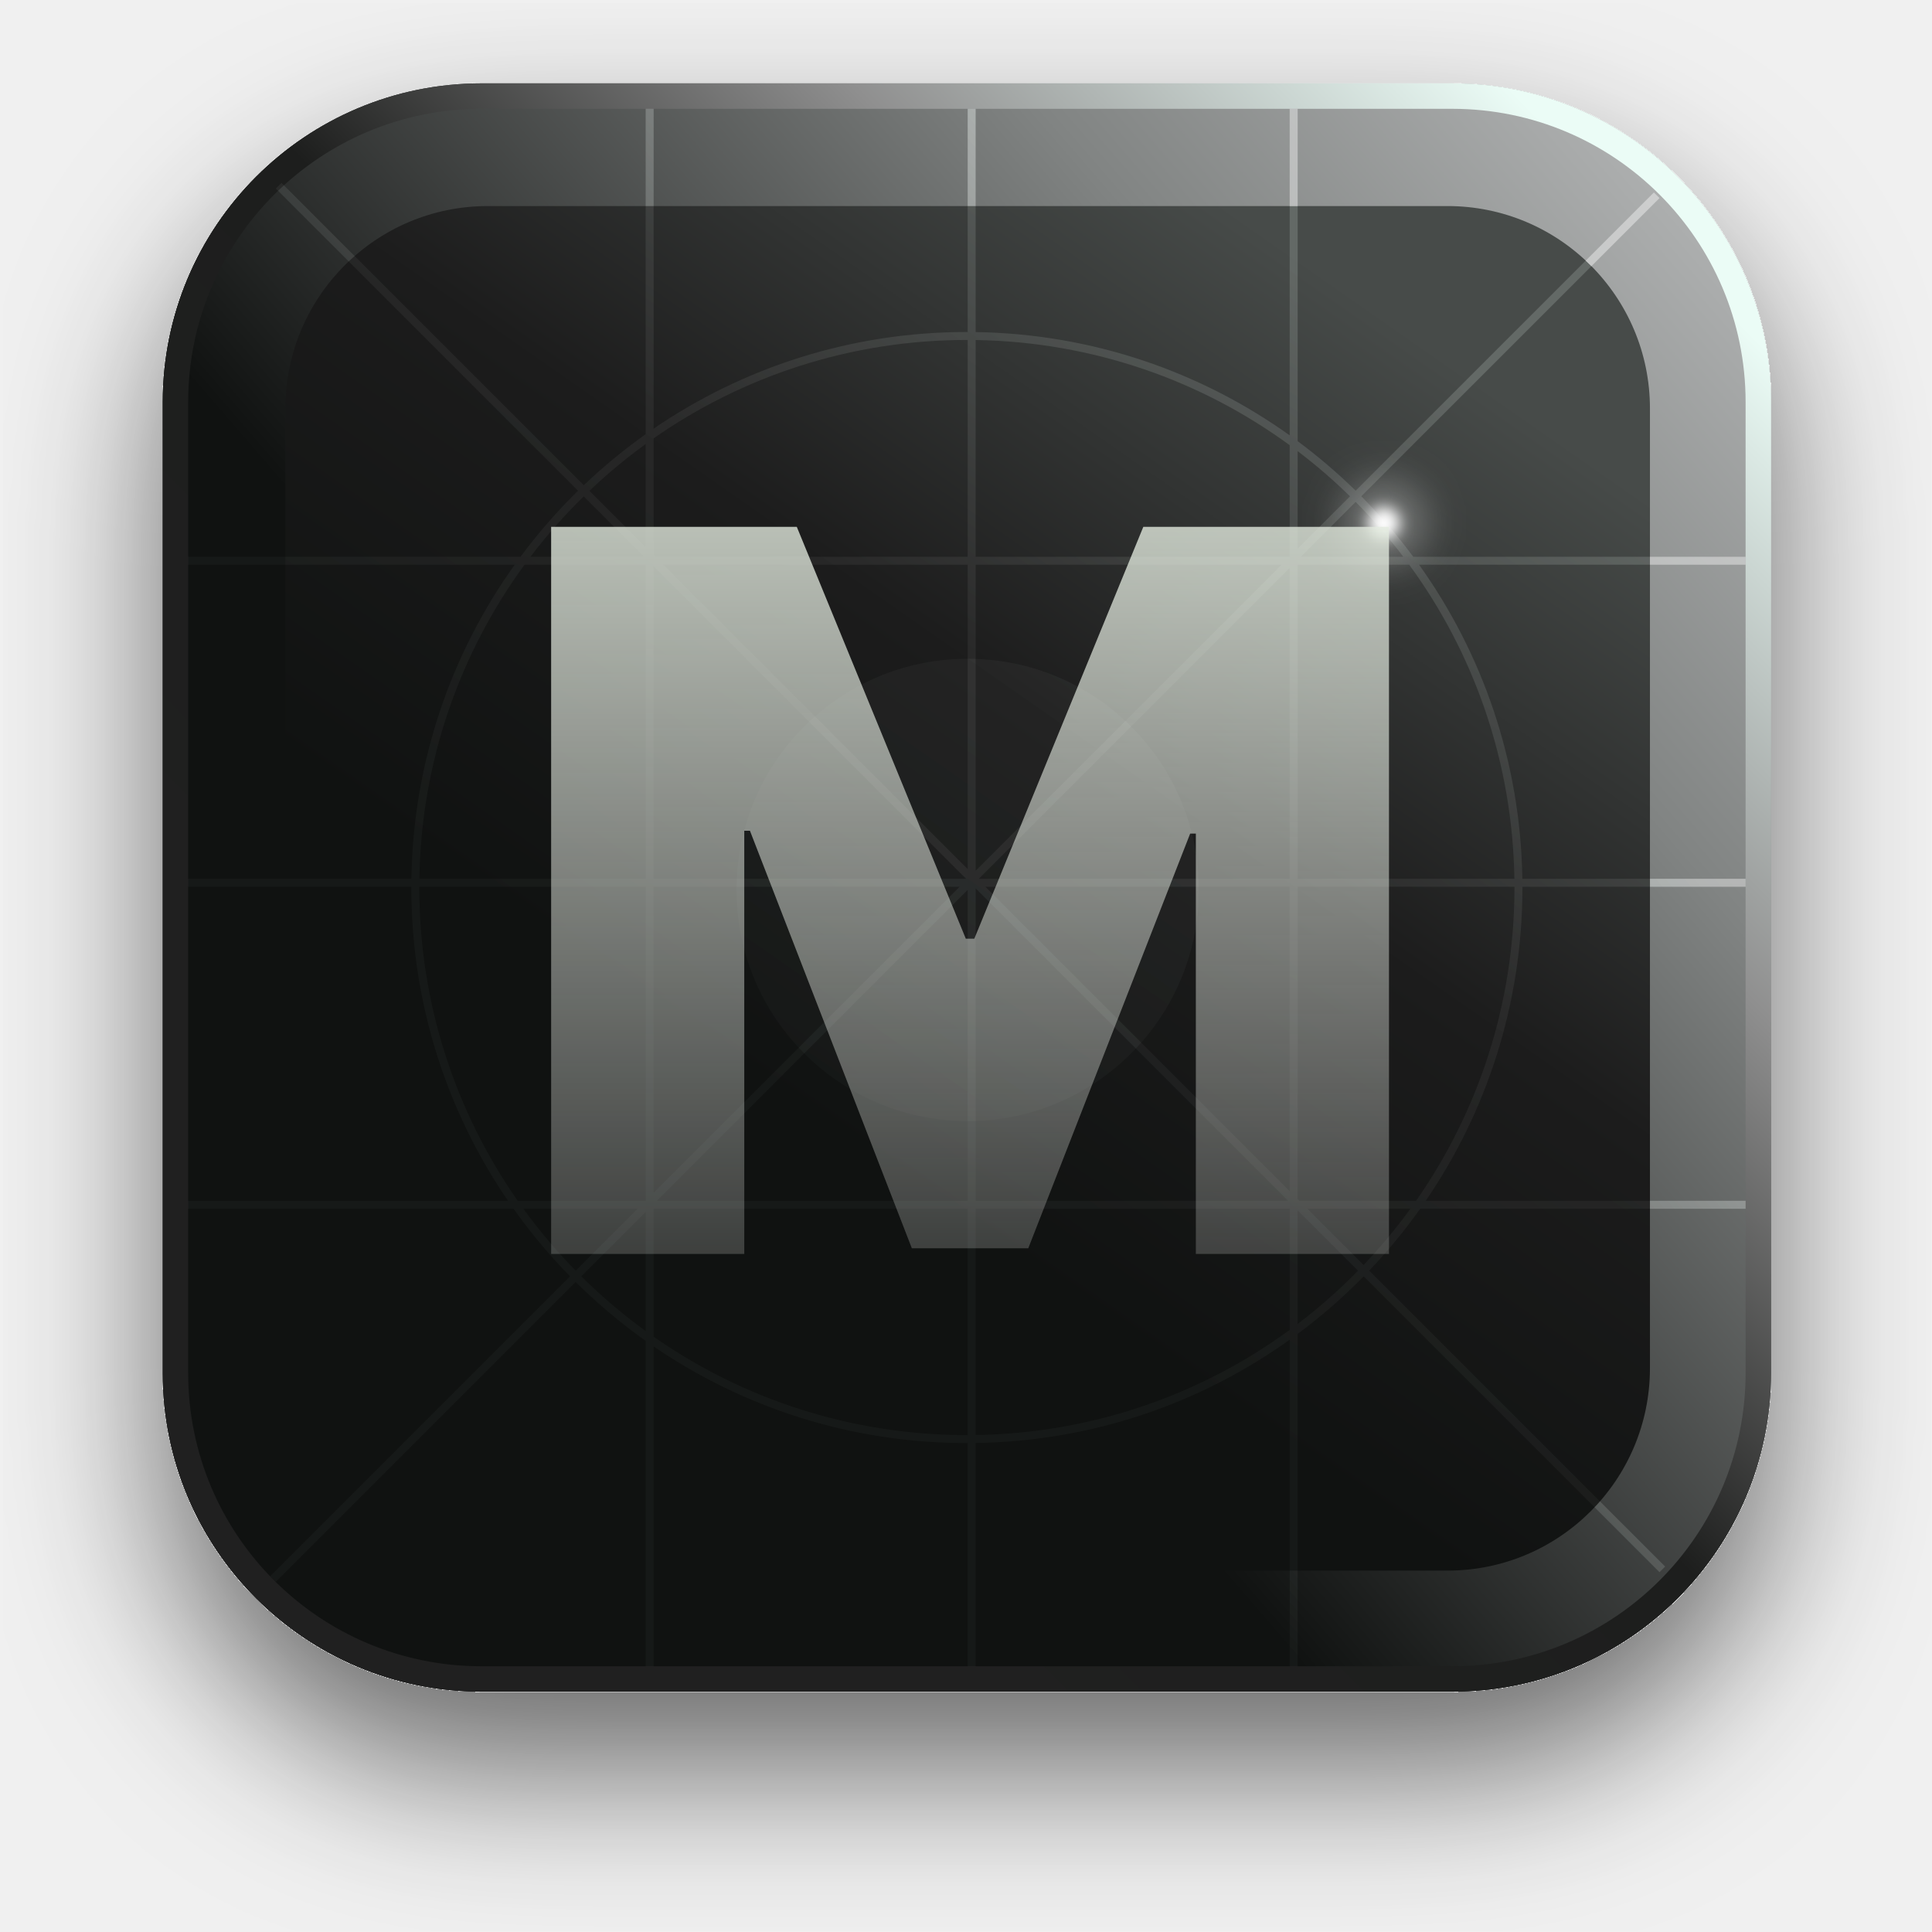
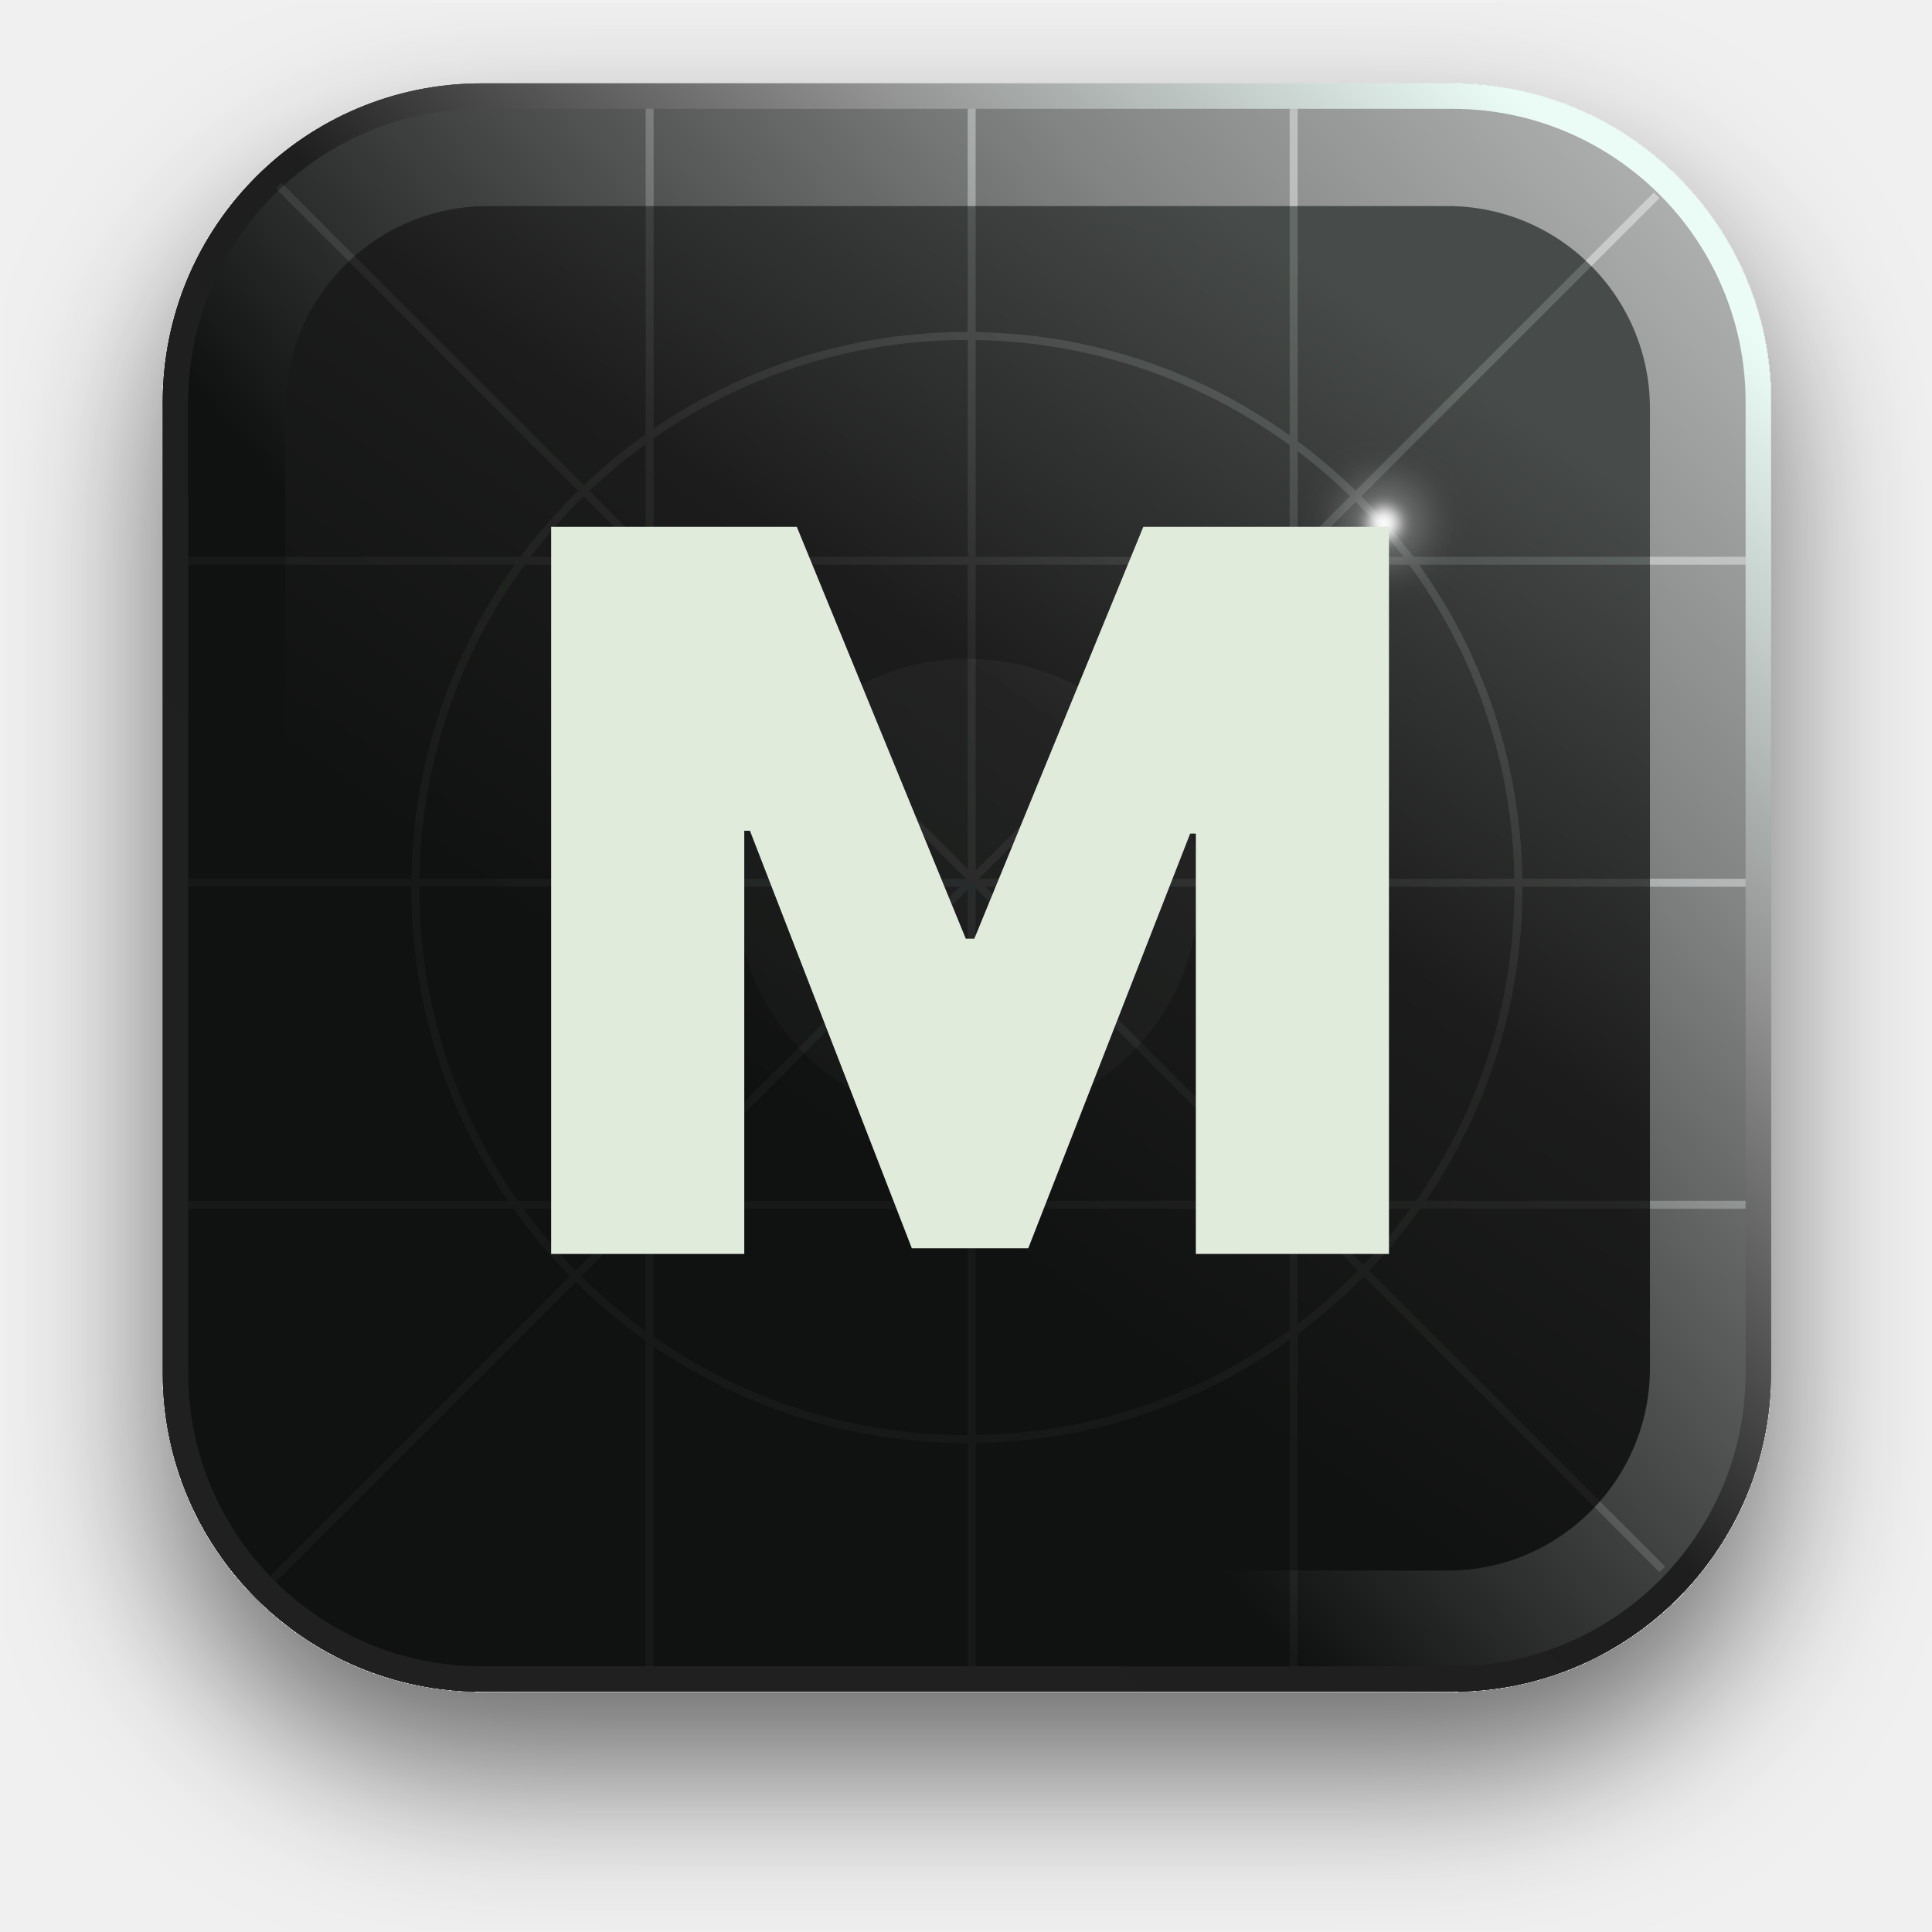
<svg xmlns="http://www.w3.org/2000/svg" width="487" height="487" viewBox="0 0 487 487" fill="none">
  <g filter="url(#filter0_d_103_25)">
    <rect x="41" y="21" width="405.443" height="405.443" rx="80.365" fill="url(#paint0_linear_103_25)" />
    <rect x="44.215" y="24.215" width="399.014" height="399.014" rx="77.151" stroke="url(#paint1_linear_103_25)" stroke-width="6.429" />
  </g>
  <rect x="71.941" y="51.941" width="343.963" height="343.963" rx="51.032" fill="url(#paint2_linear_103_25)" />
  <g style="mix-blend-mode:overlay">
    <path fill-rule="evenodd" clip-rule="evenodd" d="M160.716 304.689L145.108 320.297C140.342 315.432 135.934 310.215 131.925 304.689H160.716ZM162.753 302.652L162.725 302.68H130.494C114.863 280.307 105.694 253.085 105.694 223.721L105.694 223.521H162.753V302.652ZM162.753 305.493L146.524 321.723C151.566 326.723 156.992 331.338 162.753 335.518V305.493ZM143.687 321.718L68.109 397.296L69.53 398.717L145.103 323.143C150.563 328.559 156.466 333.528 162.753 337.991L162.753 420.014H164.762L164.762 339.391C187.242 354.766 214.431 363.758 243.721 363.758L243.922 363.758V420.014H245.931V363.741C275.43 363.284 302.715 353.707 325.091 337.705V420.014H327.1V336.241C333.024 331.844 338.589 326.991 343.742 321.733L418.315 396.306L419.736 394.885L345.138 320.287C349.784 315.41 354.082 310.197 357.991 304.689H440.014V302.68H359.391C374.766 280.201 383.758 253.011 383.758 223.721L383.758 223.521H440.014V221.511H383.741C383.284 192.013 373.707 164.728 357.705 142.352L440.014 142.352V140.342L356.241 140.342C352.24 134.952 347.861 129.859 343.143 125.103L418.315 49.931L416.894 48.511L341.718 123.687C337.141 119.202 332.257 115.029 327.1 111.202V27.429L325.091 27.429L325.091 109.738C302.715 93.736 275.43 84.158 245.931 83.702V27.429L243.922 27.429V83.685L243.721 83.685C214.431 83.685 187.242 92.677 164.762 108.052L164.762 27.429L162.753 27.429L162.753 109.452C157.246 113.361 152.033 117.659 147.155 122.305L70.95 46.1L69.53 47.52L145.71 123.701C140.452 128.854 135.599 134.419 131.202 140.342L47.429 140.342L47.429 142.352L129.738 142.352C113.736 164.728 104.158 192.013 103.702 221.511H47.429L47.429 223.521H103.685L103.685 223.721C103.685 253.011 112.677 280.201 128.052 302.68H47.429L47.429 304.689H129.452C133.746 310.739 138.509 316.433 143.687 321.718ZM340.297 125.108C336.145 121.041 331.738 117.234 327.1 113.714V138.305L340.297 125.108ZM325.091 140.314L325.063 140.342H245.931V85.711C275.509 86.176 302.829 95.944 325.091 112.217V140.314ZM323.054 142.352L245.931 219.474V142.352H323.054ZM246.735 221.511L325.091 143.155V221.511H246.735ZM243.922 224.324V302.68H165.566L243.922 224.324ZM241.885 223.521L164.762 300.643V223.521L241.885 223.521ZM327.904 140.342L341.723 126.524C346.02 130.857 350.032 135.473 353.729 140.342H327.904ZM355.518 304.689C351.899 309.677 347.955 314.413 343.717 318.866L329.54 304.689H355.518ZM342.321 320.312L327.1 305.091V333.729C332.499 329.631 337.586 325.145 342.321 320.312ZM327.1 302.25L327.531 302.68H356.949C372.58 280.307 381.749 253.085 381.749 223.721L381.749 223.521H327.1V302.25ZM248.371 223.521L325.091 300.241V223.521H248.371ZM324.689 302.68L245.931 223.922V302.68H324.689ZM167.202 142.352L243.922 219.072V142.352H167.202ZM243.521 221.511L164.762 142.753V221.511H243.521ZM164.762 139.912L165.193 140.342H243.922V85.694L243.721 85.694C214.358 85.694 187.136 94.863 164.762 110.494V139.912ZM148.577 123.726L162.753 137.903V111.925C157.766 115.543 153.03 119.488 148.577 123.726ZM162.352 140.342L147.131 125.122C142.298 129.857 137.812 134.944 133.714 140.342H162.352ZM105.711 221.511H162.753V142.352H132.217C115.944 164.614 106.176 191.933 105.711 221.511ZM355.225 142.352H327.1V221.511H381.731C381.267 191.933 371.499 164.614 355.225 142.352ZM325.091 335.225V304.689H245.931V361.731C275.509 361.267 302.829 351.499 325.091 335.225ZM243.922 361.749V304.689L164.762 304.689V336.948C187.136 352.58 214.358 361.749 243.721 361.749L243.922 361.749Z" fill="white" fill-opacity="0.4" />
  </g>
  <g filter="url(#filter1_f_103_25)">
    <circle cx="348.849" cy="131.849" r="10.849" fill="white" fill-opacity="0.3" />
  </g>
  <g filter="url(#filter2_f_103_25)">
    <circle cx="348.849" cy="131.849" r="4.018" fill="white" />
  </g>
  <g style="mix-blend-mode:overlay">
    <circle cx="58.265" cy="58.265" r="58.265" transform="matrix(-1 0 0 1 302.187 166.059)" fill="#EDF1F2" fill-opacity="0.3" />
  </g>
-   <path d="M138.926 132.807H200.852L243.449 236.614H245.596L288.193 132.807H350.119V316.08H301.437V210.125H300.005L259.199 314.648H229.846L189.039 209.409H187.608V316.08H138.926V132.807Z" fill="url(#paint3_linear_103_25)" />
+   <path d="M138.926 132.807H200.852L243.449 236.614H245.596L288.193 132.807H350.119V316.08H301.437V210.125H300.005L259.199 314.648H229.846L189.039 209.409H187.608V316.08H138.926V132.807Z" fill="#E1EBDC" />
  <defs>
    <filter id="filter0_d_103_25" x="0.817" y="0.909" width="485.808" height="485.808" filterUnits="userSpaceOnUse" color-interpolation-filters="sRGB">
      <feFlood flood-opacity="0" result="BackgroundImageFix" />
      <feColorMatrix in="SourceAlpha" type="matrix" values="0 0 0 0 0 0 0 0 0 0 0 0 0 0 0 0 0 0 127 0" result="hardAlpha" />
      <feOffset dy="20.091" />
      <feGaussianBlur stdDeviation="20.091" />
      <feComposite in2="hardAlpha" operator="out" />
      <feColorMatrix type="matrix" values="0 0 0 0 0 0 0 0 0 0 0 0 0 0 0 0 0 0 0.55 0" />
      <feBlend mode="normal" in2="BackgroundImageFix" result="effect1_dropShadow_103_25" />
      <feBlend mode="normal" in="SourceGraphic" in2="effect1_dropShadow_103_25" result="shape" />
    </filter>
    <filter id="filter1_f_103_25" x="328.356" y="111.356" width="40.986" height="40.986" filterUnits="userSpaceOnUse" color-interpolation-filters="sRGB">
      <feFlood flood-opacity="0" result="BackgroundImageFix" />
      <feBlend mode="normal" in="SourceGraphic" in2="BackgroundImageFix" result="shape" />
      <feGaussianBlur stdDeviation="4.822" result="effect1_foregroundBlur_103_25" />
    </filter>
    <filter id="filter2_f_103_25" x="341.214" y="124.215" width="15.269" height="15.269" filterUnits="userSpaceOnUse" color-interpolation-filters="sRGB">
      <feFlood flood-opacity="0" result="BackgroundImageFix" />
      <feBlend mode="normal" in="SourceGraphic" in2="BackgroundImageFix" result="shape" />
      <feGaussianBlur stdDeviation="1.808" result="effect1_foregroundBlur_103_25" />
    </filter>
    <linearGradient id="paint0_linear_103_25" x1="393.402" y1="21" x2="158.735" y2="223.922" gradientUnits="userSpaceOnUse">
      <stop stop-color="#ACAEAE" />
      <stop offset="0.332" stop-color="#818483" />
      <stop offset="1" stop-color="#101211" />
    </linearGradient>
    <linearGradient id="paint1_linear_103_25" x1="397.822" y1="39.685" x2="113.128" y2="319.557" gradientUnits="userSpaceOnUse">
      <stop stop-color="#EBFCF6" />
      <stop offset="0.295" stop-color="#8F8F8F" />
      <stop offset="0.576" stop-color="#1D1E1D" />
      <stop offset="0.975" stop-color="#202020" />
    </linearGradient>
    <linearGradient id="paint2_linear_103_25" x1="360.05" y1="87.301" x2="217" y2="292.233" gradientUnits="userSpaceOnUse">
      <stop stop-color="#474B49" />
      <stop offset="0.53" stop-color="#1C1C1C" />
      <stop offset="1" stop-color="#101211" />
    </linearGradient>
-     <linearGradient id="paint3_linear_103_25" x1="244.5" y1="66.08" x2="244.5" y2="383.08" gradientUnits="userSpaceOnUse">
-       <stop stop-color="#E1EBDC" />
-       <stop offset="1" stop-color="#EBEBEA" stop-opacity="0" />
-     </linearGradient>
  </defs>
</svg>
